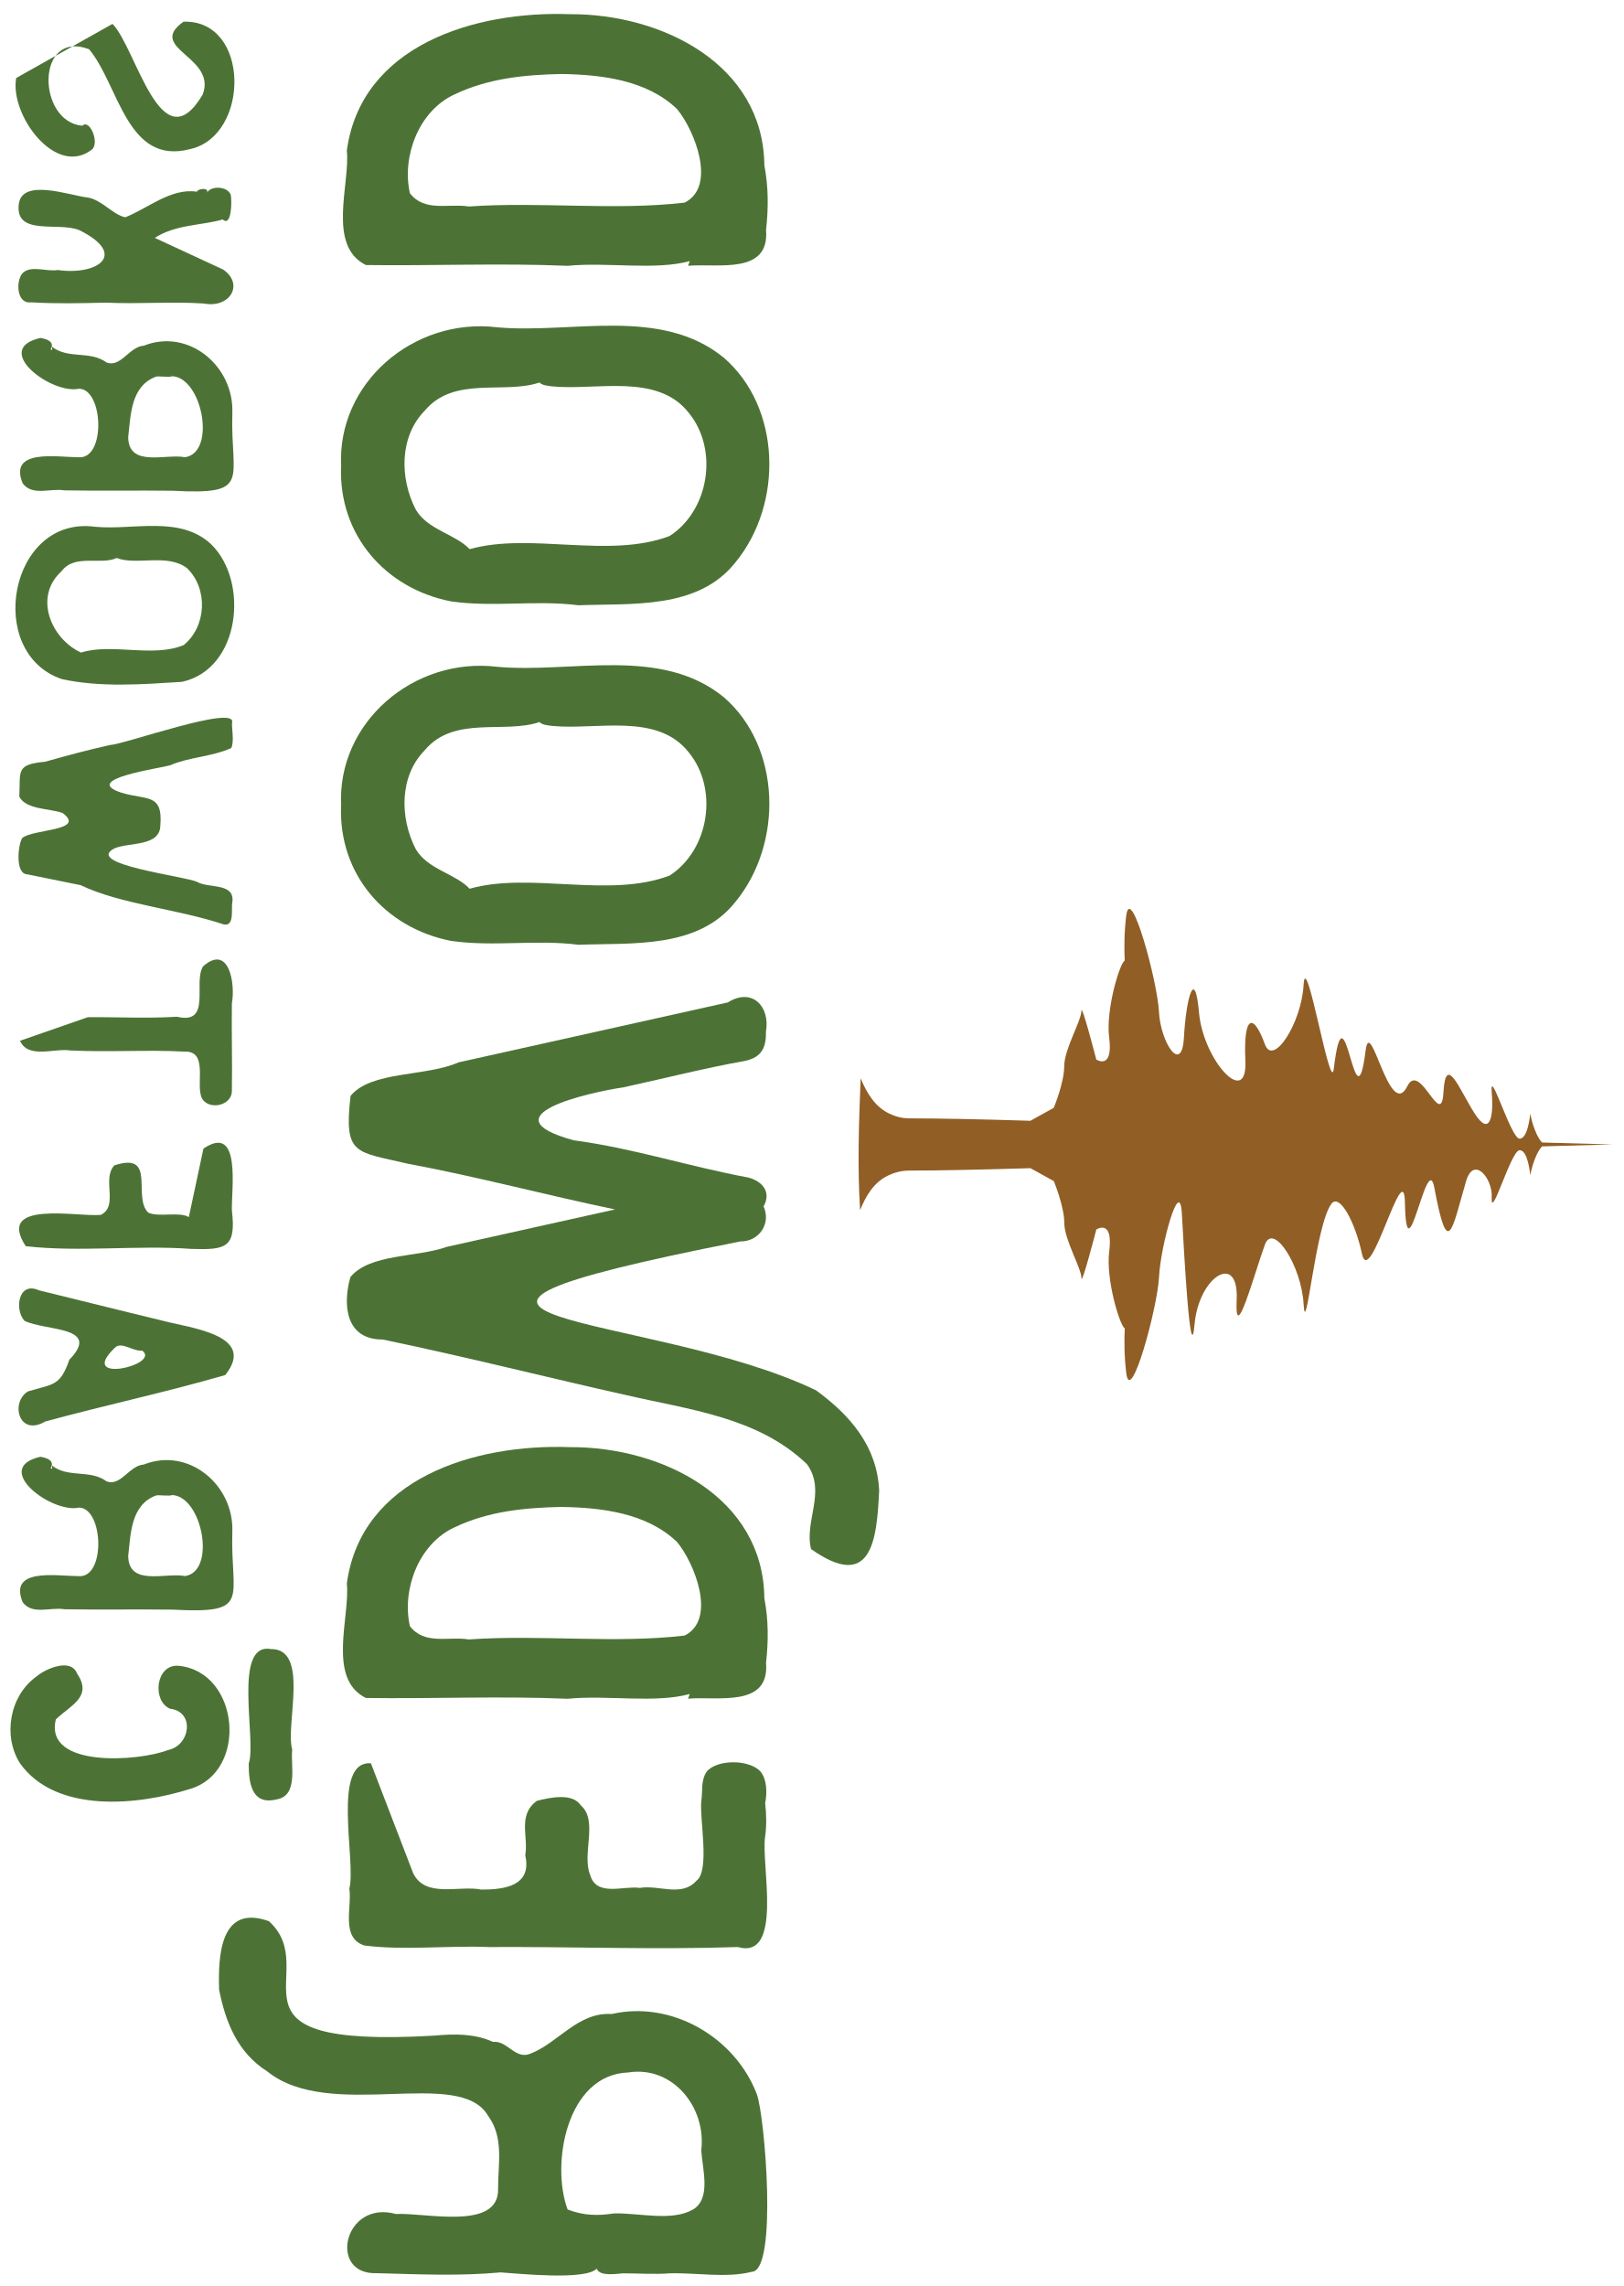
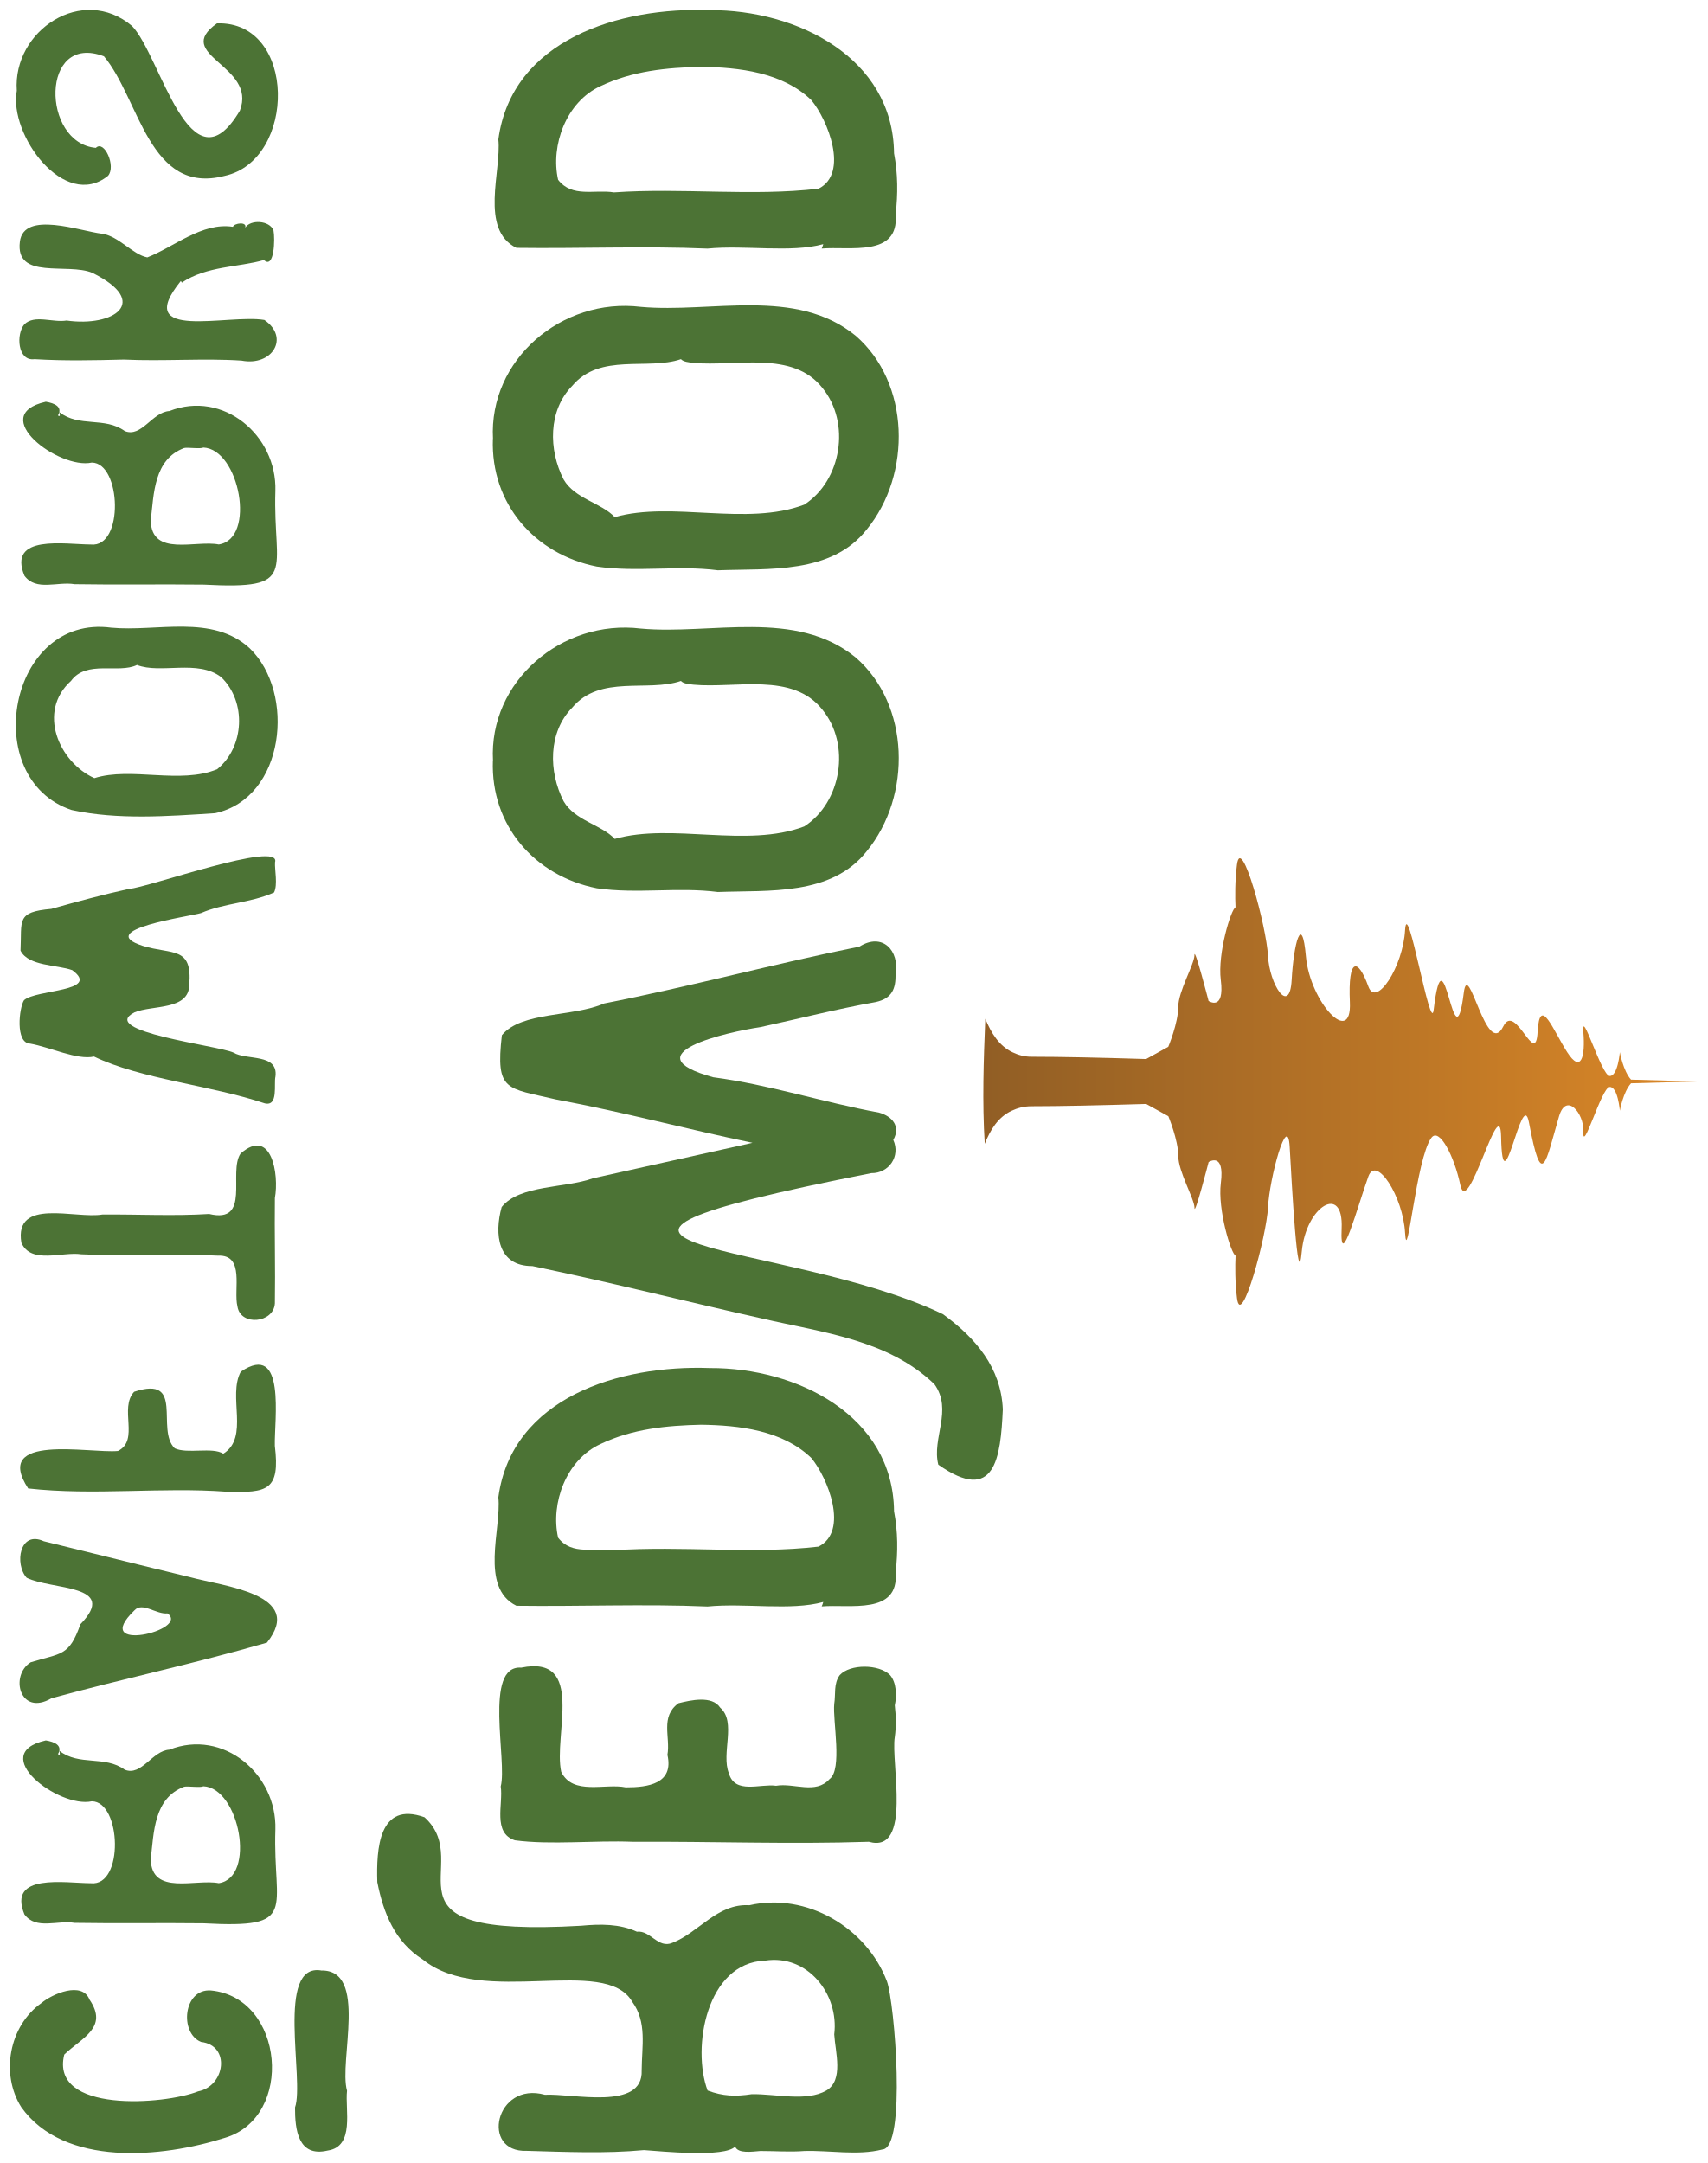
- <svg xmlns="http://www.w3.org/2000/svg" version="1.1" viewBox="-307.938 -2.450 309.938 436.527">
+ <svg xmlns="http://www.w3.org/2000/svg" id="Layer_1" data-name="Layer 1" viewBox="-342.127 -2.006 344.127 435.865">
  <defs>
    <style>
-       .st0 {
+       .cls-1 {
        fill: #4c7335;
      }

-       .st1 {
+       .cls-2 {
        fill: url(#linear-gradient);
      }
    </style>
-     <linearGradient id="linear-gradient" x1="215.53" y1="52" x2="215.53" y2="195.99" gradientTransform="translate(431.63 -52) scale(-1 1)" gradientUnits="userSpaceOnUse">
+     <linearGradient id="linear-gradient" x1="215.93" y1="52" x2="215.93" y2="195.99" gradientTransform="matrix(0 -1 -1 0 0 431.86) translate(0 -52)" gradientUnits="userSpaceOnUse">
      <stop offset="0" stop-color="#da8727" />
      <stop offset="1" stop-color="#915e25" />
    </linearGradient>
  </defs>
-   <path class="st0" d="M -304.84,12.44 C -306.14,19.46 -297.23,31.63 -290.28,26.02 C -288.96,24.52 -290.88,20.23 -292.22,21.56 C -300.94,20.79 -301.11,3.06 -290.93,6.95 C -285.22,13.76 -283.75,29.18 -271.67,26.03 C -260.18,23.53 -260.11,1.29 -272.89,1.69 C -280.11,6.8 -266.44,8.37 -269.24,15.61 C -277.17,29.01 -281.88,6.81 -286.45,2.11 Z" />
-   <path class="st0" d="M -278.69,42.83 C -278.65,42.77 -278.42,43.2 -278.53,43.08 C -274.54,40.39 -269.45,40.63 -265.41,39.46 C -263.75,40.99 -263.61,36.08 -263.88,34.73 C -264.5,33.12 -267.57,32.95 -268.4,34.32 C -268.01,33.28 -270.18,33.57 -270.35,34.16 C -275.28,33.39 -279.8,37.41 -284.02,39.04 C -286.38,38.57 -288.55,35.65 -291.24,35.26 C -294.67,34.87 -303.73,31.51 -304.35,36.53 C -305.11,42.73 -296.74,39.83 -292.77,41.51 C -283.38,46.17 -289.38,50.19 -296.9,49.11 C -299.08,49.48 -302,48.12 -303.63,49.71 C -304.97,51.23 -304.76,55.66 -302.01,55.28 C -297.22,55.57 -292.54,55.46 -287.75,55.34 C -281.58,55.64 -274.92,55.1 -268.98,55.51 C -264.05,56.46 -261.25,51.82 -265.33,49.02 Z" />
-   <path class="st0" d="M -300.22,62.08 C -298.8,62.31 -297.47,62.89 -298.27,64.27 C -297.82,64.54 -297.99,64.12 -298.04,63.74 C -294.89,66.21 -290.8,64.43 -287.6,66.76 C -284.91,67.84 -283.24,63.73 -280.48,63.56 C -271.91,60.18 -263.3,67.44 -263.57,76.31 C -263.98,89.27 -259.69,92.08 -274.98,91.26 C -281.9,91.17 -288.82,91.31 -295.61,91.19 C -298.34,90.72 -301.73,92.36 -303.61,89.84 C -306.36,83.17 -297.06,84.85 -293.02,84.86 C -287.68,85.43 -288.15,71.81 -292.86,71.78 C -298.11,72.93 -309.65,64.22 -300.22,62.08 M -278.14,69.47 C -282.96,71.28 -282.97,76.73 -283.46,81.06 C -283.33,86.9 -276.27,84.13 -272.61,84.86 C -266.58,83.98 -269.31,69.62 -275.07,69.39 C -275.52,69.65 -277.59,69.33 -278.14,69.47" />
-   <path class="st0" d="M -289.77,98.14 C -282.51,98.83 -273.62,95.93 -267.67,101.43 C -260.32,108.5 -261.99,125.31 -273.19,127.75 C -280.82,128.24 -288.68,128.84 -296.09,127.24 C -310.9,122.31 -306.18,95.92 -289.77,98.14 M -285.67,104.1 C -288.61,105.52 -293.7,103.25 -296.18,106.63 C -301.64,111.56 -298.1,119.61 -292.46,122.16 C -286.6,120.3 -278.75,123.19 -272.86,120.73 C -268.51,117.2 -268.15,109.98 -272.22,106.05 C -275.96,103.16 -281.9,105.58 -285.67,104.1" />
-   <path class="st0" d="M -292.53,166.58 C -285.02,170.2 -274.0,171.14 -265.26,174.06 C -263.04,174.58 -263.86,170.96 -263.56,169.76 C -263.12,166.04 -268.19,167.23 -270.27,165.96 C -272.72,164.83 -292.05,162.59 -286.05,159.54 C -283.25,158.36 -277.4,159.25 -277.32,155.18 C -276.79,148.93 -280.04,150.38 -284.75,148.92 C -292.66,146.35 -277.31,144.25 -275.45,143.69 C -271.78,142.09 -267.56,142.09 -263.79,140.4 C -263.17,139.15 -263.7,136.8 -263.63,135.59 C -262.52,131.92 -284.28,139.73 -286.86,139.8 C -290.86,140.68 -295.27,141.86 -299.33,143.01 C -305.01,143.52 -304.01,144.82 -304.25,149.67 C -303.02,152.17 -298.38,151.92 -296,152.79 C -291.32,156.24 -301.82,155.85 -303.7,157.59 C -304.48,158.79 -305.12,164.42 -302.73,164.51 Z" />
-   <path class="st0" d="M -304.11,196.29 C -302.59,199.8 -297.55,197.68 -294.55,198.14 C -287.15,198.51 -279.99,197.98 -272.7,198.36 C -268.4,198.2 -270.3,203.8 -269.63,206.47 C -269.15,209.65 -263.83,209.14 -263.66,205.97 C -263.57,200.42 -263.73,194.6 -263.66,189.16 C -262.96,185.4 -264.2,177.74 -269.14,182.06 C -271.15,185.06 -267.39,193.32 -274.15,191.7 C -279.68,192.06 -285.71,191.74 -291.17,191.79 Z" />
-   <path class="st0" d="M -271.88,229.97 C -273.63,228.86 -277.63,230.05 -279.63,229.11 C -282.72,226.11 -277.93,217.39 -286.11,220.09 C -288.55,222.73 -285.21,227.82 -288.69,229.54 C -293.15,229.97 -308.83,226.61 -303.02,235.52 C -292.52,236.7 -281.74,235.27 -271.35,236.04 C -264.85,236.24 -262.79,235.86 -263.66,228.71 C -263.77,224.66 -261.81,211.97 -269.09,216.88 Z" />
-   <path class="st0" d="M -300.52,243.94 C -292.71,245.84 -284.98,247.8 -277.23,249.66 C -271.94,251.13 -258.73,252.34 -264.92,260.12 C -276.21,263.41 -288.08,265.92 -299.3,269.0 C -304.38,271.96 -305.99,265.35 -302.62,263.26 C -297.82,261.77 -296.5,262.38 -294.69,257.19 C -288.44,250.75 -299.32,251.75 -303.27,249.76 C -305.22,247.58 -304.42,242.16 -300.52,243.94 M -286.05,254.96 C -293.32,261.97 -277.09,258.17 -280.78,255.46 C -282.58,255.66 -284.79,253.58 -286.05,254.96" />
-   <path class="st0" d="M -300.22,275.73 C -298.8,275.96 -297.47,276.54 -298.27,277.92 C -297.82,278.19 -297.99,277.77 -298.04,277.39 C -294.89,279.86 -290.8,278.08 -287.6,280.41 C -284.91,281.49 -283.24,277.38 -280.48,277.21 C -271.91,273.83 -263.3,281.09 -263.57,289.96 C -263.99,302.92 -259.69,305.75 -274.98,304.92 C -281.9,304.83 -288.82,304.97 -295.61,304.85 C -298.34,304.38 -301.73,306.02 -303.61,303.5 C -306.36,296.84 -297.06,298.51 -293.02,298.52 C -287.68,299.09 -288.15,285.47 -292.86,285.44 C -298.11,286.59 -309.64,277.87 -300.22,275.73 M -278.14,283.12 C -282.96,284.93 -282.97,290.38 -283.46,294.71 C -283.33,300.55 -276.27,297.78 -272.61,298.51 C -266.58,297.63 -269.31,283.27 -275.07,283.04 C -275.52,283.3 -277.59,282.98 -278.14,283.12" />
-   <path class="st0" d="M -293.23,317.11 C -290.19,321.58 -294.44,323.15 -297.27,325.87 C -299.59,335.26 -281.32,333.89 -275.89,331.74 C -271.59,330.91 -270.67,324.4 -275.45,323.85 C -278.94,322.39 -278.25,315.32 -273.87,315.64 C -262.14,316.76 -260.49,335.87 -271.64,339.16 C -281.66,342.34 -297.27,343.86 -304.12,334.27 C -307.46,329 -306.09,321.29 -300.9,317.63 C -299.24,316.22 -294.42,314.08 -293.23,317.11 M -256.3,312.45 C -248.71,312.26 -253.5,326.9 -252.14,331.64 C -252.49,334.64 -250.85,340.54 -255.23,341.18 C -259.96,342.3 -260.46,337.82 -260.44,334.3 C -258.9,329.92 -263.57,311.23 -256.27,312.44 L -256.3,312.44 L -256.3,312.45" />
-   <path class="st0" d="M -199.09,0.26 C -181.6,0.18 -162.18,9.78 -161.98,29.12 C -161.19,33.29 -161.19,37.27 -161.66,41.47 C -160.95,50.08 -170.88,47.82 -176.56,48.3 C -176.4,48 -176.4,47.86 -176.24,47.41 C -182.82,49.22 -191.94,47.56 -199.57,48.31 C -212.23,47.77 -225.43,48.33 -238.07,48.16 C -245.56,44.46 -241.05,32.61 -241.71,26.31 C -238.98,6.16 -217.23,-0.41 -199.09,0.26 M -200.83,11.68 C -207.83,11.84 -214.66,12.5 -221.11,15.56 C -228.03,18.72 -231.23,27.5 -229.67,34.44 C -226.85,38.11 -222.31,36.35 -218.42,36.98 C -204.67,36.02 -190.66,37.81 -177.2,36.24 C -171,33.13 -175.35,22.36 -178.64,18.39 C -184.45,12.78 -193.22,11.79 -200.83,11.68" />
-   <path class="st0" d="M -213.0,60.05 C -198.82,61.34 -181.8,56.01 -169.73,65.85 C -158.77,75.32 -158.31,93.75 -167.52,104.96 C -174.65,113.95 -187.17,112.74 -197.48,113.13 C -205.69,112.08 -213.65,113.57 -221.87,112.38 C -234.41,109.89 -243.28,99.68 -242.81,86.66 L -242.79,86.66 C -243.66,70.72 -228.94,58.11 -213.0,60.05 M -204.92,70.59 C -211.63,72.89 -221.2,69.27 -226.81,75.95 C -231.7,80.92 -231.62,88.88 -228.56,94.83 C -226.32,98.73 -220.93,99.55 -218.26,102.42 C -206.68,99.13 -191.7,104.33 -180.06,99.9 C -172.53,95.02 -170.68,83.4 -176.41,76.39 C -182.41,68.74 -193.94,72.14 -202.4,71.34 L -202.38,71.34 C -203.33,71.23 -204.42,71.14 -204.92,70.59" />
-   <path class="st0" d="M -213.0,124.88 C -198.82,126.17 -181.8,120.84 -169.73,130.68 C -158.77,140.15 -158.31,158.58 -167.52,169.79 C -174.65,178.78 -187.17,177.57 -197.48,177.96 C -205.69,176.91 -213.65,178.4 -221.87,177.21 C -234.41,174.72 -243.28,164.51 -242.81,151.49 L -242.79,151.49 C -243.66,135.55 -228.94,122.94 -213.0,124.88 M -204.92,135.43 C -211.63,137.73 -221.2,134.11 -226.81,140.79 C -231.7,145.76 -231.62,153.72 -228.56,159.67 C -226.32,163.57 -220.93,164.39 -218.26,167.26 C -206.68,163.97 -191.7,169.17 -180.06,164.74 C -172.53,159.86 -170.68,148.24 -176.41,141.23 C -182.41,133.58 -193.94,136.98 -202.4,136.18 L -202.38,136.18 C -203.33,136.07 -204.42,135.98 -204.92,135.43" />
-   <path class="st0" d="M -168.96,188.97 C -164.28,186.03 -160.86,189.81 -161.67,194.48 C -161.63,197.42 -162.33,199.39 -165.63,200.13 C -173.69,201.57 -180.87,203.44 -188.92,205.19 C -195.54,206.16 -215.29,210.64 -198.43,215.29 C -187.02,216.8 -176.52,220.28 -164.98,222.42 C -162.34,223.16 -160.6,225.18 -162.13,227.92 C -160.64,231.21 -163.01,234.66 -166.56,234.61 C -246.02,250.29 -184.02,247.72 -152.13,263.03 C -145.53,267.83 -140.43,273.8 -140.06,282.2 C -140.5,291.98 -141.62,301.41 -153.06,293.36 C -154.42,288.04 -150.08,282.39 -153.84,277.15 C -163.22,268.12 -176.44,266.74 -188.56,263.91 C -202.46,260.82 -218.49,256.75 -234.85,253.34 C -241.87,253.38 -242.56,246.88 -241.04,241.44 C -237.42,236.93 -228.19,237.67 -222.65,235.65 C -211.96,233.27 -201.36,230.91 -190.5,228.5 C -203.75,225.75 -216.53,222.29 -230.07,219.77 C -240.09,217.39 -242.3,218.25 -241,206.82 C -237.06,202.01 -226.6,203.18 -220.39,200.42 Z" />
-   <path class="st0" d="M -199.09,273.89 C -181.6,273.81 -162.18,283.41 -161.98,302.75 C -161.19,306.92 -161.19,310.89 -161.66,315.09 C -160.95,323.7 -170.88,321.44 -176.56,321.92 C -176.4,321.62 -176.4,321.48 -176.24,321.03 C -182.82,322.85 -191.94,321.19 -199.57,321.94 C -212.23,321.4 -225.43,321.96 -238.07,321.79 C -245.56,318.09 -241.05,306.24 -241.71,299.94 C -238.98,279.79 -217.23,273.22 -199.09,273.89 M -200.83,285.31 C -207.83,285.47 -214.66,286.13 -221.11,289.19 C -228.03,292.35 -231.23,301.13 -229.67,308.07 C -226.85,311.74 -222.31,309.98 -218.42,310.61 C -204.67,309.65 -190.66,311.44 -177.2,309.87 C -171.0,306.76 -175.35,295.99 -178.64,292.02 C -184.45,286.41 -193.22,285.42 -200.83,285.31" />
-   <path class="st0" d="M -237.11,334.26 C -244.73,333.72 -239.87,353.08 -241.23,358.19 C -240.69,361.76 -242.92,367.56 -238.38,369.05 C -231.08,370.03 -222.35,369.03 -214.62,369.35 C -198.73,369.26 -182.95,369.88 -167.06,369.35 C -158.25,371.84 -162.68,353.3 -161.83,348.25 C -161.54,346.2 -161.58,343.99 -161.83,341.86 C -161.41,339.87 -161.49,337.26 -162.78,335.76 C -164.99,333.52 -170.84,333.49 -172.92,335.76 C -174.2,337.52 -173.71,339.58 -174.03,341.55 C -174.37,344.99 -172.32,354.8 -174.98,356.72 C -177.8,359.86 -182.12,357.43 -185.76,358.06 C -188.87,357.59 -194.06,359.85 -195.26,355.54 C -196.87,351.54 -193.67,345.22 -197.01,342.32 C -198.65,339.81 -203.01,340.83 -205.42,341.43 C -209.15,344.17 -207.0,348.21 -207.64,351.84 C -206.31,357.65 -211.54,358.39 -216.04,358.38 C -220.17,357.51 -226.69,360.08 -229.04,355.26 Z" />
-   <path class="st0" d="M -256.59,364.41 C -245.91,374.09 -268.28,388.76 -225.05,386.27 C -221.12,385.9 -217.27,385.87 -213.79,387.47 C -211.08,387.13 -209.53,390.94 -206.65,389.71 C -201.38,387.69 -197.57,381.72 -191.13,382.14 C -179.61,379.5 -167.53,386.64 -163.41,397.47 C -161.88,401.69 -159.42,431.17 -164.36,431.36 C -169.27,432.62 -174.95,431.51 -180.04,431.66 C -182.84,431.89 -186.02,431.66 -188.91,431.66 C -190.63,431.79 -193.39,432.24 -194,430.77 L -193.97,430.74 C -196.04,433.04 -208.73,431.73 -212.36,431.48 C -220.16,432.21 -227.95,431.85 -235.98,431.63 C -245.39,432 -242.3,417.56 -232.33,420.33 C -226.87,420 -212.49,423.63 -212.83,415.42 C -212.81,410.58 -211.71,405.72 -214.73,401.59 C -220.18,392.11 -244.91,402.79 -256.9,393.1 C -262.58,389.52 -264.88,383.67 -266.1,377.48 C -266.3,370.85 -265.84,361.1 -256.59,364.41 M -187.97,393.3 C -199.8,393.73 -202.76,410.88 -199.55,419.47 C -196.49,420.63 -193.87,420.71 -190.66,420.21 C -185.8,420.12 -179.64,421.79 -175.61,419.47 C -172.08,417.37 -173.82,411.74 -174.03,408.17 C -173.03,400.01 -179.44,391.96 -187.97,393.3" />
-   <path class="st1" d="M -143.6,203.44 C -142.41,206.33 -140.81,208.93 -138.1,210.21 C -137.0,210.73 -135.78,211.11 -134.27,211.11 C -128.44,211.11 -120.38,211.28 -111.18,211.57 L -106.72,209.1 C -106.72,209.1 -104.72,204.3 -104.72,201.11 C -104.72,197.92 -101.45,192.46 -101.45,190.63 C -101.45,188.8 -98.6,199.87 -98.6,199.87 C -98.6,199.87 -95.33,202.03 -96.14,195.64 C -96.82,190.28 -94.07,181.37 -93.17,180.99 C -93.27,178.98 -93.29,175.65 -92.88,172.41 C -92.05,166.03 -86.92,184.96 -86.63,190.75 C -86.35,196.55 -82.26,202.93 -81.86,195.63 C -81.46,188.34 -79.78,181.85 -78.98,190.96 C -78.14,200.08 -69.72,209.23 -70.13,200.13 C -70.54,191.01 -68.5,191.17 -66.41,196.94 C -64.83,201.35 -59.41,192.9 -59.01,185.61 C -58.58,178.32 -53.87,206.85 -53.25,201.67 C -51.12,183.77 -49.19,214.2 -47.18,198.23 C -46.27,190.99 -42.61,211.82 -39.2,204.96 C -36.75,200.05 -32.68,213.58 -32.3,206.04 C -31.86,198.51 -29.13,205.87 -26.34,210.19 C -23.55,214.53 -22.66,211.11 -23.09,206.1 C -23.5,201.09 -19.46,214.85 -17.8,214.98 C -16.15,215.11 -15.73,210.19 -15.73,210.19 C -15.73,210.19 -15.08,213.95 -13.48,215.72 L -4.531872052614925e-15,216.09 L -13.48,216.46 C -15.08,218.23 -15.73,221.98 -15.73,221.98 C -15.73,221.98 -16.14,217.07 -17.8,217.2 C -19.46,217.34 -23.32,231.11 -23.09,226.08 C -22.93,222.55 -26.54,218.15 -27.99,223.13 C -30.7,232.39 -31.44,238.32 -34.05,224.33 C -35.44,216.92 -39.38,242.36 -39.66,227.21 C -39.84,217.77 -46.38,244.07 -47.88,236.93 C -49.11,231.1 -52.12,225.29 -53.71,227.44 C -56.79,231.6 -58.59,253.87 -59.01,246.58 C -59.41,239.29 -64.82,230.83 -66.41,235.25 C -68.5,241.01 -72.2,254.82 -71.79,245.71 C -71.37,236.59 -78.97,241.22 -79.82,250.34 C -80.63,259.46 -81.85,236.55 -82.26,229.26 C -82.66,221.96 -86.35,235.64 -86.62,241.44 C -86.91,247.23 -92.05,266.16 -92.87,259.78 C -93.28,256.54 -93.26,253.2 -93.16,251.2 C -94.06,250.82 -96.81,241.91 -96.13,236.55 C -95.31,230.17 -98.59,232.33 -98.59,232.33 C -98.59,232.33 -101.44,243.38 -101.44,241.56 C -101.44,239.74 -104.71,234.27 -104.71,231.08 C -104.71,227.89 -106.71,223.09 -106.71,223.09 L -111.17,220.62 C -120.37,220.9 -128.43,221.08 -134.26,221.08 C -135.88,221.08 -137.16,221.47 -138.3,222.0 C -141.03,223.28 -142.57,225.83 -143.7,228.65 C -144.23,220.23 -143.93,211.82 -143.59,203.4 L -143.59,203.44 Z" />
+   <g>
+     <path class="cls-1" d="M -338.74,16.27 C -340.38,25.13 -329.13,40.5 -320.36,33.42 C -318.69,31.53 -321.12,26.11 -322.81,27.79 C -333.82,26.82 -334.03,4.43 -321.18,9.34 C -313.97,17.94 -312.11,37.41 -296.86,33.43 C -282.35,30.27 -282.26,2.19 -298.4,2.7 C -307.52,9.15 -290.26,11.13 -293.79,20.28 C -303.8,37.2 -309.75,9.17 -315.52,3.23 C -325.49,-5.18 -339.59,4.11 -338.74,16.27 Z" />
+     <path class="cls-1" d="M -305.72,54.64 C -305.67,54.56 -305.38,55.11 -305.52,54.96 C -300.48,51.56 -294.06,51.87 -288.95,50.39 C -286.85,52.32 -286.68,46.12 -287.02,44.42 C -287.8,42.39 -291.68,42.17 -292.73,43.9 C -292.24,42.59 -294.98,42.95 -295.19,43.7 C -301.41,42.73 -307.12,47.8 -312.45,49.86 C -315.43,49.27 -318.17,45.58 -321.57,45.09 C -325.9,44.6 -337.34,40.36 -338.12,46.69 C -339.08,54.52 -328.51,50.86 -323.5,52.98 C -311.64,58.86 -319.22,63.94 -328.71,62.58 C -331.46,63.05 -335.15,61.33 -337.21,63.34 C -338.9,65.26 -338.64,70.85 -335.16,70.37 C -329.11,70.74 -323.2,70.6 -317.16,70.45 C -309.37,70.83 -300.96,70.15 -293.46,70.66 C -287.24,71.86 -283.7,66.0 -288.85,62.47 C -296.16,61.22 -315.63,66.9 -305.72,54.65 L -305.72,54.64 Z" />
+     <path class="cls-1" d="M -332.91,78.95 C -331.12,79.24 -329.44,79.97 -330.45,81.72 C -329.88,82.06 -330.1,81.53 -330.16,81.05 C -326.18,84.17 -321.02,81.92 -316.98,84.86 C -313.58,86.22 -311.48,81.03 -307.99,80.82 C -297.17,76.55 -286.3,85.72 -286.64,96.92 C -287.16,113.28 -281.74,116.83 -301.05,115.8 C -309.79,115.69 -318.52,115.86 -327.1,115.71 C -330.55,115.12 -334.83,117.19 -337.2,114.01 C -340.67,105.59 -328.93,107.71 -323.83,107.72 C -317.09,108.44 -317.68,91.24 -323.63,91.21 C -330.26,92.66 -344.83,81.66 -332.92,78.96 L -332.91,78.95 Z M -305.03,88.28 C -311.12,90.57 -311.13,97.45 -311.75,102.91 C -311.59,110.28 -302.67,106.79 -298.05,107.71 C -290.44,106.6 -293.88,88.47 -301.16,88.18 C -301.73,88.51 -304.34,88.1 -305.04,88.28 L -305.03,88.28 Z" />
+     <path class="cls-1" d="M -319.71,124.48 C -310.54,125.35 -299.32,121.69 -291.81,128.63 C -282.53,137.56 -284.64,158.78 -298.78,161.86 C -308.41,162.48 -318.34,163.24 -327.69,161.22 C -346.39,155.0 -340.43,121.68 -319.71,124.48 Z M -314.54,132.0 C -318.25,133.79 -324.68,130.93 -327.81,135.19 C -334.7,141.41 -330.23,151.58 -323.11,154.8 C -315.71,152.45 -305.8,156.1 -298.36,152.99 C -292.87,148.53 -292.41,139.42 -297.55,134.45 C -302.27,130.8 -309.77,133.86 -314.53,131.99 L -314.54,132.0 Z" />
+     <path class="cls-1" d="M -323.2,210.89 C -313.72,215.46 -299.8,216.65 -288.77,220.33 C -285.97,220.99 -287.0,216.42 -286.62,214.9 C -286.06,210.2 -292.47,211.71 -295.09,210.1 C -298.18,208.67 -322.59,205.85 -315.01,201.99 C -311.47,200.5 -304.09,201.62 -303.99,196.49 C -303.32,188.6 -307.42,190.43 -313.37,188.59 C -323.36,185.35 -303.98,182.69 -301.63,181.99 C -297,179.97 -291.67,179.97 -286.91,177.84 C -286.13,176.26 -286.8,173.29 -286.71,171.77 C -285.31,167.14 -312.78,177 -316.04,177.09 C -321.09,178.2 -326.66,179.69 -331.78,181.14 C -338.95,181.78 -337.69,183.43 -337.99,189.55 C -336.44,192.71 -330.58,192.39 -327.57,193.49 C -321.66,197.85 -334.92,197.35 -337.29,199.55 C -338.27,201.07 -339.08,208.17 -336.07,208.29 C -332.04,209.0 -326.59,211.65 -323.19,210.9 L -323.2,210.89 Z" />
+     <path class="cls-1" d="M -337.82,248.4 C -335.9,252.83 -329.54,250.16 -325.75,250.74 C -316.41,251.21 -307.37,250.54 -298.16,251.02 C -292.73,250.82 -295.13,257.89 -294.28,261.26 C -293.67,265.28 -286.96,264.63 -286.74,260.63 C -286.63,253.62 -286.83,246.27 -286.74,239.41 C -285.86,234.66 -287.42,224.99 -293.66,230.45 C -296.2,234.24 -291.45,244.67 -299.99,242.62 C -306.97,243.07 -314.59,242.67 -321.48,242.73 C -326.9,243.68 -339.32,239.23 -337.82,248.41 L -337.82,248.4 Z" />
+     <path class="cls-1" d="M -297.13,290.93 C -299.34,289.53 -304.39,291.03 -306.92,289.84 C -310.82,286.05 -304.77,275.04 -315.1,278.45 C -318.18,281.78 -313.96,288.21 -318.36,290.38 C -323.99,290.92 -343.79,286.68 -336.45,297.93 C -323.19,299.42 -309.58,297.61 -296.46,298.59 C -288.25,298.84 -285.65,298.36 -286.75,289.34 C -286.89,284.23 -284.41,268.2 -293.61,274.4 C -296.29,279.34 -291.82,287.61 -297.13,290.93 Z" />
+     <path class="cls-1" d="M -333.29,308.57 C -323.43,310.97 -313.67,313.44 -303.88,315.79 C -297.2,317.65 -280.52,319.17 -288.34,329.0 C -302.59,333.15 -317.58,336.32 -331.75,340.21 C -338.16,343.95 -340.2,335.6 -335.94,332.96 C -329.88,331.08 -328.21,331.85 -325.93,325.3 C -318.04,317.17 -331.78,318.43 -336.76,315.92 C -339.22,313.17 -338.21,306.32 -333.29,308.57 Z M -315.02,322.48 C -324.2,331.33 -303.71,326.53 -308.37,323.11 C -310.64,323.36 -313.43,320.74 -315.02,322.48 Z" />
+     <path class="cls-1" d="M -332.91,348.7 C -331.12,348.99 -329.44,349.72 -330.45,351.47 C -329.88,351.81 -330.1,351.28 -330.16,350.8 C -326.18,353.92 -321.02,351.67 -316.98,354.61 C -313.58,355.97 -311.48,350.78 -307.99,350.57 C -297.17,346.3 -286.3,355.47 -286.64,366.67 C -287.17,383.03 -281.74,386.61 -301.05,385.56 C -309.79,385.45 -318.52,385.62 -327.1,385.47 C -330.55,384.88 -334.83,386.95 -337.2,383.77 C -340.67,375.36 -328.93,377.47 -323.83,377.48 C -317.09,378.2 -317.68,361.0 -323.63,360.97 C -330.26,362.42 -344.82,351.41 -332.92,348.71 L -332.91,348.7 Z M -305.03,358.04 C -311.12,360.33 -311.13,367.21 -311.75,372.67 C -311.59,380.04 -302.67,376.55 -298.05,377.47 C -290.44,376.36 -293.88,358.23 -301.16,357.94 C -301.73,358.27 -304.34,357.86 -305.04,358.04 L -305.03,358.04 Z" />
+     <path class="cls-1" d="M -324.08,400.95 C -320.24,406.59 -325.61,408.58 -329.18,412.01 C -332.11,423.87 -309.04,422.14 -302.19,419.42 C -296.76,418.37 -295.6,410.15 -301.63,409.46 C -306.04,407.62 -305.17,398.69 -299.64,399.09 C -284.83,400.5 -282.75,424.63 -296.82,428.79 C -309.47,432.81 -329.18,434.72 -337.83,422.62 C -342.05,415.97 -340.32,406.23 -333.76,401.61 C -331.66,399.83 -325.58,397.13 -324.08,400.95 Z M -277.45,395.07 C -267.87,394.83 -273.91,413.31 -272.2,419.3 C -272.64,423.09 -270.57,430.54 -276.1,431.35 C -282.07,432.76 -282.7,427.11 -282.68,422.66 C -280.74,417.13 -286.63,393.53 -277.41,395.06 L -277.45,395.06 L -277.45,395.07 Z" />
+   </g>
+   <g>
+     <path class="cls-1" d="M -199.09,0.04 C -181.6,-0.04 -162.18,9.56 -161.98,28.9 C -161.19,33.07 -161.19,37.05 -161.66,41.25 C -160.95,49.86 -170.88,47.6 -176.56,48.08 C -176.4,47.78 -176.4,47.64 -176.24,47.19 C -182.82,49 -191.94,47.34 -199.57,48.09 C -212.23,47.55 -225.43,48.11 -238.07,47.94 C -245.56,44.24 -241.05,32.39 -241.71,26.09 C -238.98,5.94 -217.23,-0.63 -199.09,0.04 Z M -200.83,11.46 C -207.83,11.62 -214.66,12.28 -221.11,15.34 C -228.03,18.5 -231.23,27.28 -229.67,34.22 C -226.85,37.89 -222.31,36.13 -218.42,36.76 C -204.67,35.8 -190.66,37.59 -177.2,36.02 C -171,32.91 -175.35,22.14 -178.64,18.17 C -184.45,12.56 -193.22,11.57 -200.83,11.46 Z" />
+     <path class="cls-1" d="M -213.0,59.83 C -198.82,61.12 -181.8,55.79 -169.73,65.63 C -158.77,75.1 -158.31,93.53 -167.52,104.74 C -174.65,113.73 -187.17,112.52 -197.48,112.91 C -205.69,111.86 -213.65,113.35 -221.87,112.16 C -234.41,109.67 -243.28,99.46 -242.81,86.44 L -242.79,86.44 C -243.66,70.5 -228.94,57.89 -213.0,59.83 Z M -204.92,70.37 C -211.63,72.67 -221.2,69.05 -226.81,75.73 C -231.7,80.7 -231.62,88.66 -228.56,94.61 C -226.32,98.51 -220.93,99.33 -218.26,102.2 C -206.68,98.91 -191.7,104.11 -180.06,99.68 C -172.53,94.8 -170.68,83.18 -176.41,76.17 C -182.41,68.52 -193.94,71.92 -202.4,71.12 L -202.38,71.12 C -203.33,71.01 -204.42,70.92 -204.92,70.37 Z" />
+     <path class="cls-1" d="M -213.0,124.66 C -198.82,125.95 -181.8,120.62 -169.73,130.46 C -158.77,139.93 -158.31,158.36 -167.52,169.57 C -174.65,178.56 -187.17,177.35 -197.48,177.74 C -205.69,176.69 -213.65,178.18 -221.87,176.99 C -234.41,174.5 -243.28,164.29 -242.81,151.27 L -242.79,151.27 C -243.66,135.33 -228.94,122.72 -213.0,124.66 Z M -204.92,135.21 C -211.63,137.51 -221.2,133.89 -226.81,140.57 C -231.7,145.54 -231.62,153.5 -228.56,159.45 C -226.32,163.35 -220.93,164.17 -218.26,167.04 C -206.68,163.75 -191.7,168.95 -180.06,164.52 C -172.53,159.64 -170.68,148.02 -176.41,141.01 C -182.41,133.36 -193.94,136.76 -202.4,135.96 L -202.38,135.96 C -203.33,135.85 -204.42,135.76 -204.92,135.21 Z" />
+     <path class="cls-1" d="M -168.96,188.75 C -164.28,185.81 -160.86,189.59 -161.67,194.26 C -161.63,197.2 -162.33,199.17 -165.63,199.91 C -173.69,201.35 -180.87,203.22 -188.92,204.97 C -195.54,205.94 -215.29,210.42 -198.43,215.07 C -187.02,216.58 -176.52,220.06 -164.98,222.2 C -162.34,222.94 -160.6,224.96 -162.13,227.7 C -160.64,230.99 -163.01,234.44 -166.56,234.39 C -246.02,250.07 -184.02,247.5 -152.13,262.81 C -145.53,267.61 -140.43,273.58 -140.06,281.98 C -140.5,291.76 -141.62,301.19 -153.06,293.14 C -154.42,287.82 -150.08,282.17 -153.84,276.93 C -163.22,267.9 -176.44,266.52 -188.56,263.69 C -202.46,260.6 -218.49,256.53 -234.85,253.12 C -241.87,253.16 -242.56,246.66 -241.04,241.22 C -237.42,236.71 -228.19,237.45 -222.65,235.43 C -211.96,233.05 -201.36,230.69 -190.5,228.28 C -203.75,225.53 -216.53,222.07 -230.07,219.55 C -240.09,217.17 -242.3,218.03 -241,206.6 C -237.06,201.79 -226.6,202.96 -220.39,200.2 C -203.1,196.81 -185.58,192.08 -168.96,188.75 Z" />
+     <path class="cls-1" d="M -199.09,273.67 C -181.6,273.59 -162.18,283.19 -161.98,302.53 C -161.19,306.7 -161.19,310.67 -161.66,314.87 C -160.95,323.48 -170.88,321.22 -176.56,321.7 C -176.4,321.4 -176.4,321.26 -176.24,320.81 C -182.82,322.63 -191.94,320.97 -199.57,321.72 C -212.23,321.18 -225.43,321.74 -238.07,321.57 C -245.56,317.87 -241.05,306.02 -241.71,299.72 C -238.98,279.57 -217.23,273.0 -199.09,273.67 Z M -200.83,285.09 C -207.83,285.25 -214.66,285.91 -221.11,288.97 C -228.03,292.13 -231.23,300.91 -229.67,307.85 C -226.85,311.52 -222.31,309.76 -218.42,310.39 C -204.67,309.43 -190.66,311.22 -177.2,309.65 C -171,306.54 -175.35,295.77 -178.64,291.8 C -184.45,286.19 -193.22,285.2 -200.83,285.09 Z" />
+     <path class="cls-1" d="M -237.11,334.04 C -244.73,333.5 -239.87,352.86 -241.23,357.97 C -240.69,361.54 -242.92,367.34 -238.38,368.83 C -231.08,369.81 -222.35,368.81 -214.62,369.13 C -198.73,369.04 -182.95,369.66 -167.06,369.13 C -158.25,371.62 -162.68,353.08 -161.83,348.03 C -161.54,345.98 -161.58,343.77 -161.83,341.64 C -161.41,339.65 -161.49,337.04 -162.78,335.54 C -164.99,333.3 -170.84,333.27 -172.92,335.54 C -174.2,337.3 -173.71,339.36 -174.03,341.33 C -174.37,344.77 -172.32,354.58 -174.98,356.5 C -177.8,359.64 -182.12,357.21 -185.76,357.84 C -188.87,357.37 -194.06,359.63 -195.26,355.32 C -196.87,351.32 -193.67,345 -197.01,342.1 C -198.65,339.59 -203.01,340.61 -205.42,341.21 C -209.15,343.95 -207,347.99 -207.64,351.62 C -206.31,357.43 -211.54,358.17 -216.04,358.16 C -220.17,357.29 -226.69,359.86 -229.04,355.04 C -230.68,347.76 -224.07,331.39 -237.11,334.04 Z" />
+     <path class="cls-1" d="M -256.59,364.19 C -245.91,373.87 -268.28,388.54 -225.05,386.05 C -221.12,385.68 -217.27,385.65 -213.79,387.25 C -211.08,386.91 -209.53,390.72 -206.65,389.49 C -201.38,387.47 -197.57,381.5 -191.13,381.92 C -179.61,379.28 -167.53,386.42 -163.41,397.25 C -161.88,401.47 -159.42,430.95 -164.36,431.14 C -169.27,432.4 -174.95,431.29 -180.04,431.44 C -182.84,431.67 -186.02,431.44 -188.91,431.44 C -190.63,431.57 -193.39,432.02 -194.0,430.55 L -193.97,430.52 C -196.04,432.82 -208.73,431.51 -212.36,431.26 C -220.16,431.99 -227.95,431.63 -235.98,431.41 C -245.39,431.78 -242.3,417.34 -232.33,420.11 C -226.87,419.78 -212.49,423.41 -212.83,415.2 C -212.81,410.36 -211.71,405.5 -214.73,401.37 C -220.18,391.89 -244.91,402.57 -256.9,392.88 C -262.58,389.3 -264.88,383.45 -266.1,377.26 C -266.3,370.63 -265.84,360.88 -256.59,364.19 Z M -187.97,393.08 C -199.8,393.51 -202.76,410.66 -199.55,419.25 C -196.49,420.41 -193.87,420.49 -190.66,419.99 C -185.8,419.9 -179.64,421.57 -175.61,419.25 C -172.08,417.15 -173.82,411.52 -174.03,407.95 C -173.03,399.79 -179.44,391.74 -187.97,393.08 Z" />
+   </g>
+   <path id="Tree" class="cls-2" d="M -143.6,203.27 C -142.41,206.16 -140.81,208.76 -138.1,210.04 C -137.0,210.56 -135.78,210.94 -134.27,210.94 C -128.44,210.94 -120.38,211.11 -111.18,211.4 L -106.72,208.93 C -106.72,208.93 -104.72,204.13 -104.72,200.94 C -104.72,197.75 -101.45,192.29 -101.45,190.46 C -101.45,188.63 -98.6,199.7 -98.6,199.7 C -98.6,199.7 -95.33,201.86 -96.14,195.47 C -96.82,190.11 -94.07,181.2 -93.17,180.82 C -93.27,178.81 -93.29,175.48 -92.88,172.24 C -92.05,165.86 -86.92,184.79 -86.63,190.58 C -86.35,196.38 -82.26,202.76 -81.86,195.46 C -81.46,188.17 -79.78,181.68 -78.98,190.79 C -78.14,199.91 -69.72,209.06 -70.13,199.96 C -70.54,190.84 -68.5,191 -66.41,196.77 C -64.83,201.18 -59.41,192.73 -59.01,185.44 C -58.58,178.15 -53.87,206.68 -53.25,201.5 C -51.12,183.6 -49.19,214.03 -47.18,198.06 C -46.27,190.82 -42.61,211.65 -39.2,204.79 C -36.75,199.88 -32.68,213.41 -32.3,205.87 C -31.86,198.34 -29.13,205.7 -26.34,210.02 C -23.55,214.36 -22.66,210.94 -23.09,205.93 C -23.5,200.92 -19.46,214.68 -17.8,214.81 C -16.15,214.94 -15.73,210.02 -15.73,210.02 C -15.73,210.02 -15.08,213.78 -13.48,215.55 L -1.7763568394002505e-14,215.92 L -13.48,216.29 C -15.08,218.06 -15.73,221.81 -15.73,221.81 C -15.73,221.81 -16.14,216.9 -17.8,217.03 C -19.46,217.17 -23.32,230.94 -23.09,225.91 C -22.93,222.38 -26.54,217.98 -27.99,222.96 C -30.7,232.22 -31.44,238.15 -34.05,224.16 C -35.44,216.75 -39.38,242.19 -39.66,227.04 C -39.84,217.6 -46.38,243.9 -47.88,236.76 C -49.11,230.93 -52.12,225.12 -53.71,227.27 C -56.79,231.43 -58.59,253.7 -59.01,246.41 C -59.41,239.12 -64.82,230.66 -66.41,235.08 C -68.5,240.84 -72.2,254.65 -71.79,245.54 C -71.37,236.42 -78.97,241.05 -79.82,250.17 C -80.63,259.29 -81.85,236.38 -82.26,229.09 C -82.66,221.79 -86.35,235.47 -86.62,241.27 C -86.91,247.06 -92.05,265.99 -92.87,259.61 C -93.28,256.37 -93.26,253.03 -93.16,251.03 C -94.06,250.65 -96.81,241.74 -96.13,236.38 C -95.31,230 -98.59,232.16 -98.59,232.16 C -98.59,232.16 -101.44,243.21 -101.44,241.39 C -101.44,239.57 -104.71,234.1 -104.71,230.91 C -104.71,227.72 -106.71,222.92 -106.71,222.92 L -111.17,220.45 C -120.37,220.73 -128.43,220.91 -134.26,220.91 C -135.88,220.91 -137.16,221.3 -138.3,221.83 C -141.03,223.11 -142.57,225.66 -143.7,228.48 C -144.23,220.06 -143.93,211.65 -143.59,203.23 L -143.59,203.27 L -143.6,203.27 Z" />
</svg>
